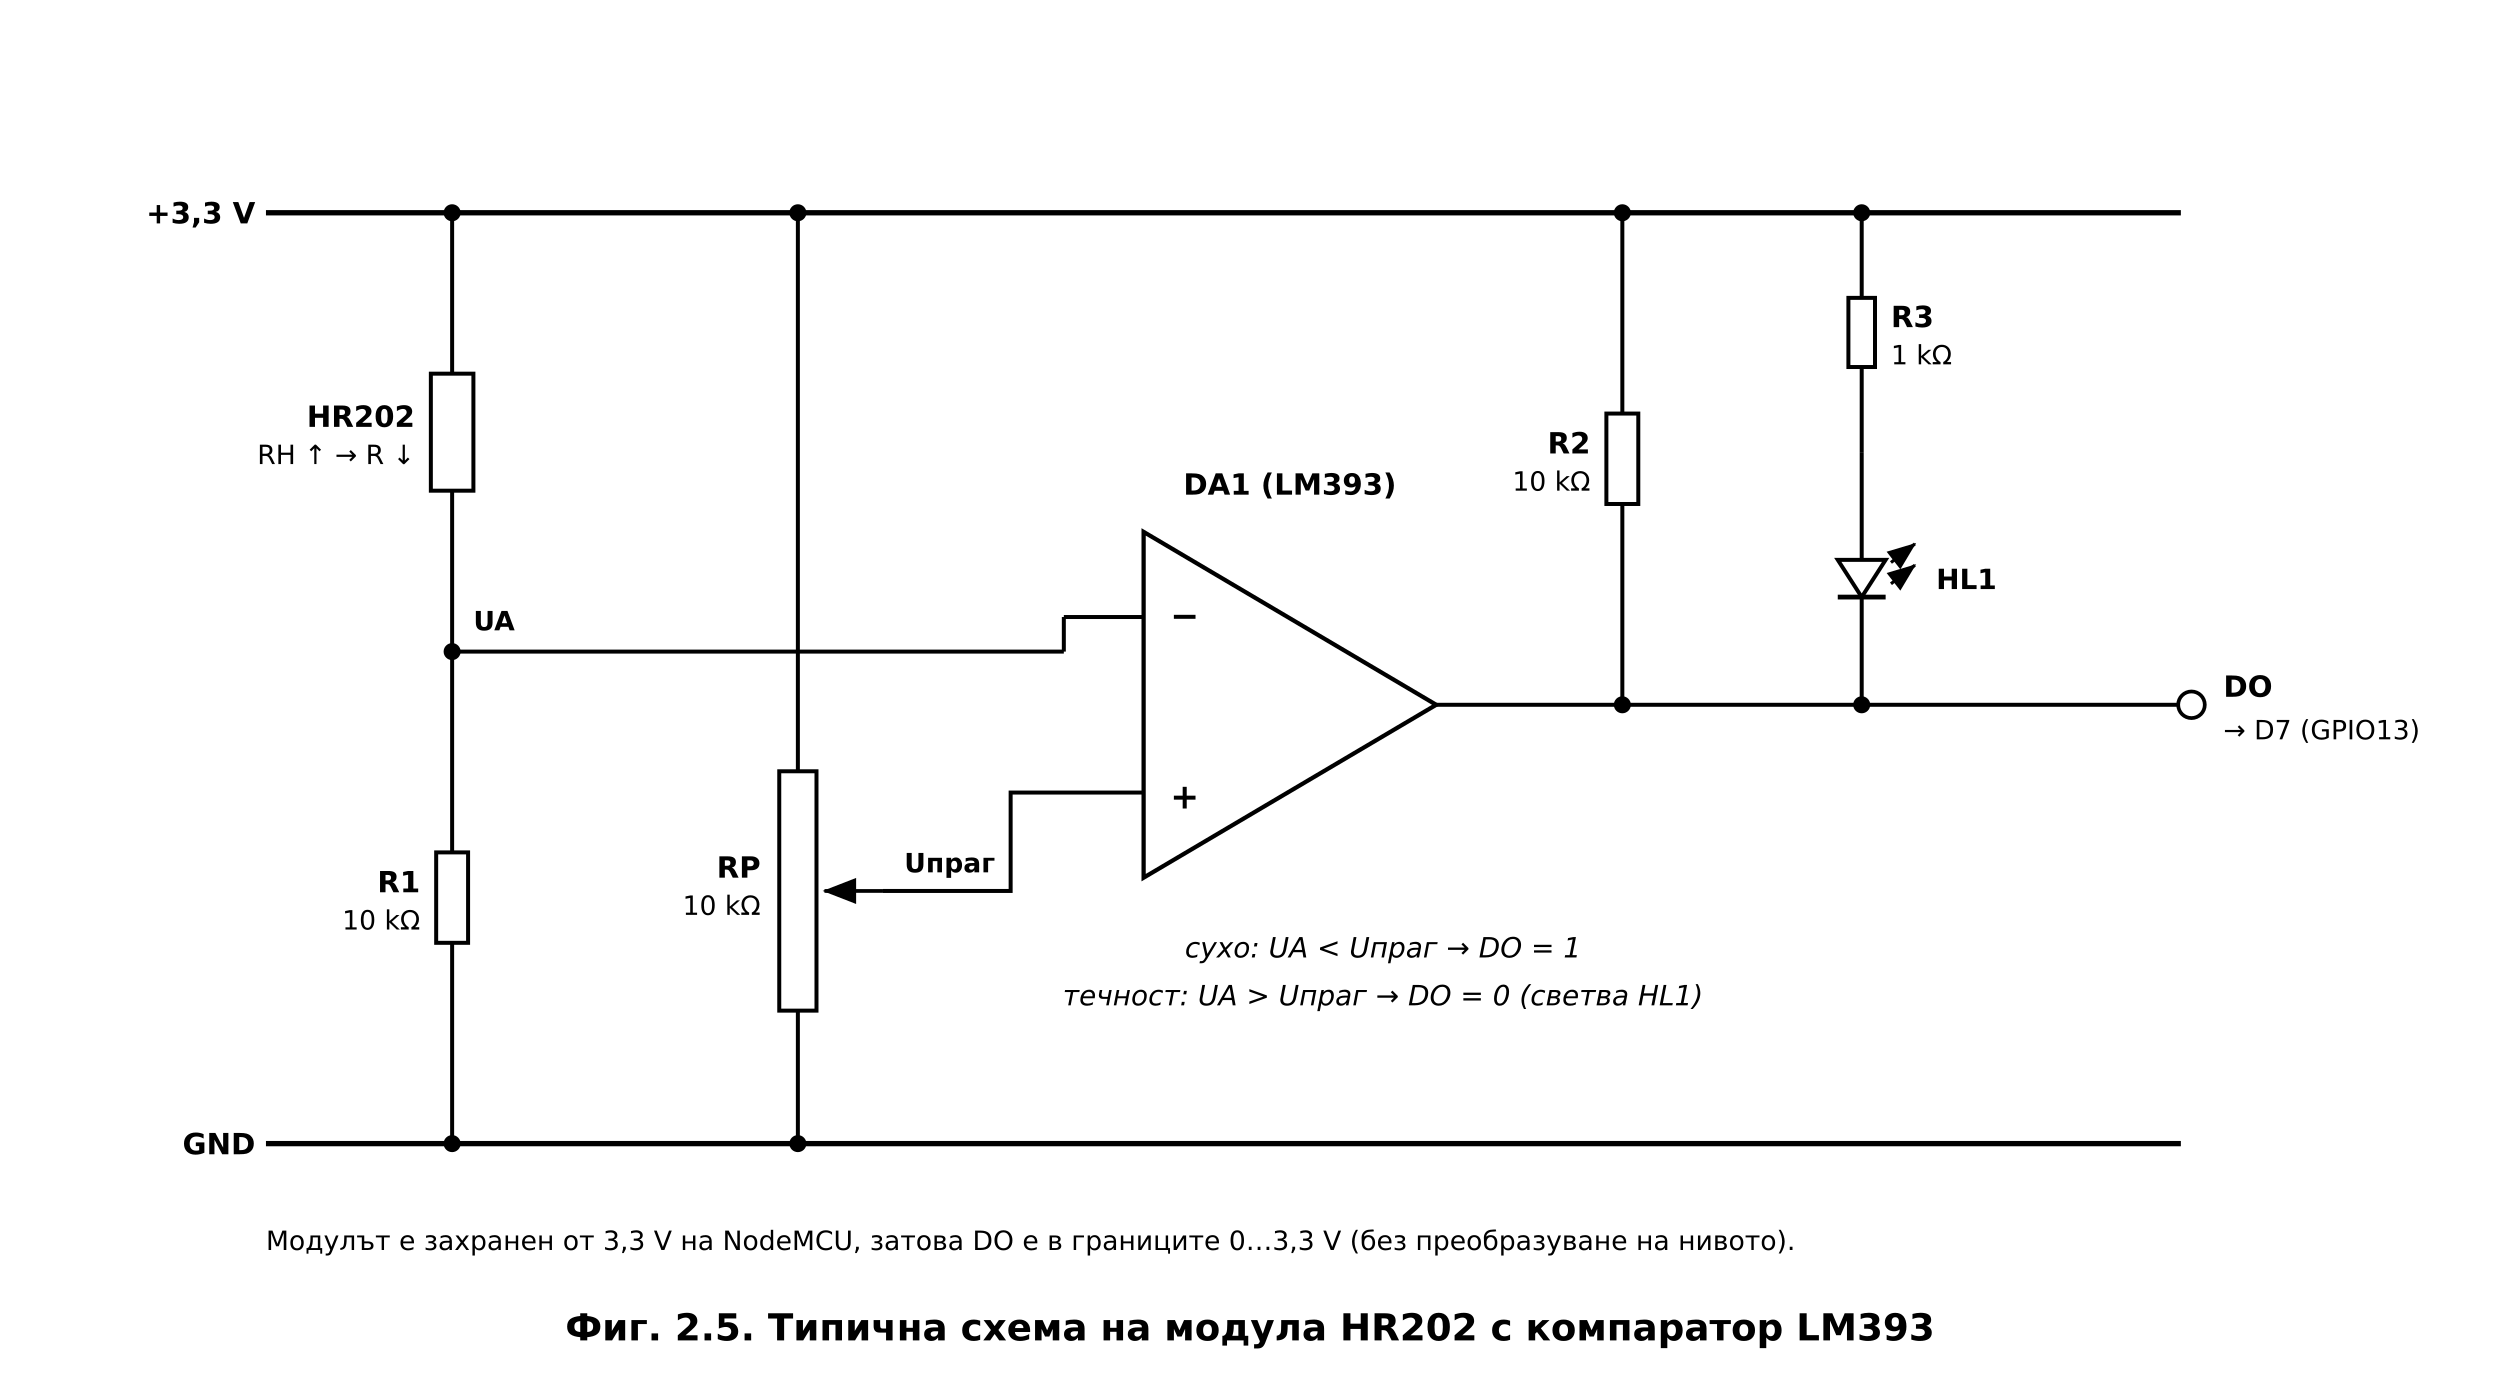
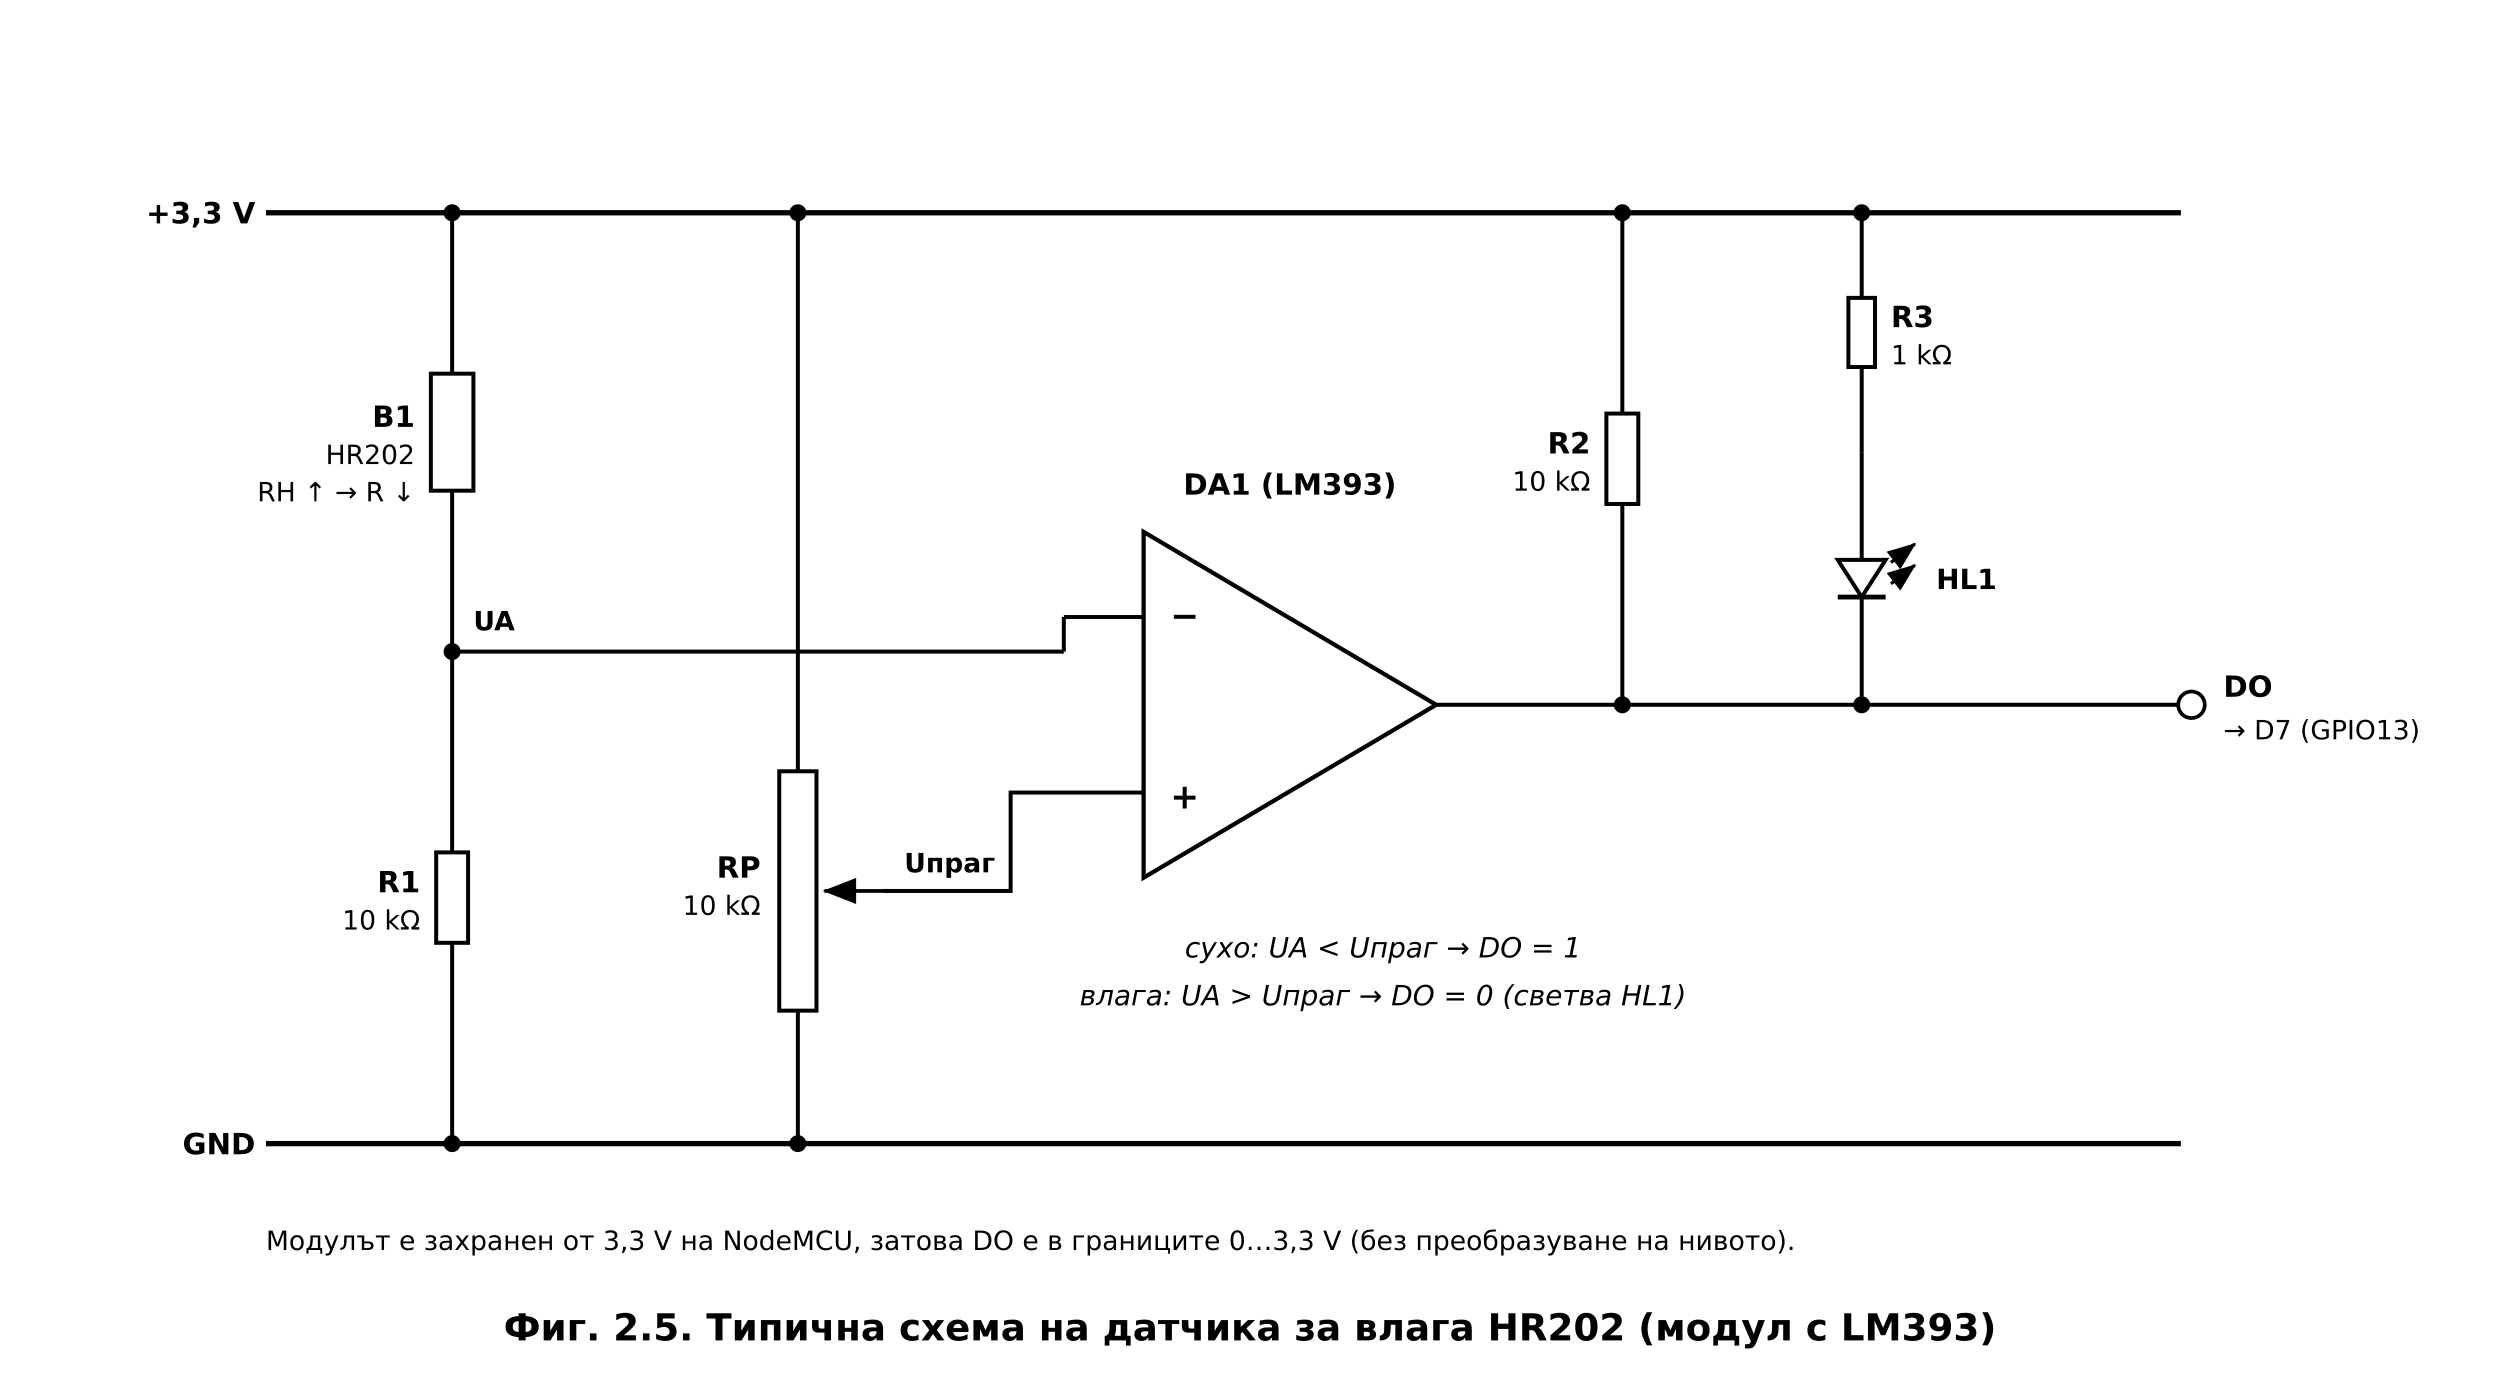
<svg xmlns="http://www.w3.org/2000/svg" width="940" height="520" viewBox="0 0 940 520">
  <defs>
    <marker id="a" markerWidth="9" markerHeight="7" refX="8.5" refY="3.5" orient="auto">
      <polygon points="0 0, 9 3.5, 0 7" fill="#000" />
    </marker>
    <marker id="as" markerWidth="9" markerHeight="7" refX="0.5" refY="3.5" orient="auto">
      <polygon points="9 0, 0 3.5, 9 7" fill="#000" />
    </marker>
  </defs>
  <rect width="940" height="520" fill="#fff" />
  <line x1="100" y1="80" x2="820" y2="80" stroke="#000" stroke-width="2" />
  <line x1="100" y1="430" x2="820" y2="430" stroke="#000" stroke-width="2" />
  <text x="96" y="84" font-family="DejaVu Sans, Liberation Sans, Arial, sans-serif" font-size="11" font-weight="bold" font-style="normal" text-anchor="end" fill="#000">+3,3 V</text>
  <text x="96" y="434" font-family="DejaVu Sans, Liberation Sans, Arial, sans-serif" font-size="11" font-weight="bold" font-style="normal" text-anchor="end" fill="#000">GND</text>
  <line x1="170" y1="80" x2="170" y2="140.5" stroke="#000" stroke-width="1.5" />
  <rect x="162.0" y="140.5" width="16" height="44" rx="0" fill="#fff" stroke="#000" stroke-width="1.5" />
  <line x1="170" y1="184.5" x2="170" y2="245" stroke="#000" stroke-width="1.5" />
-   <text x="156.0" y="160.5" font-family="DejaVu Sans, Liberation Sans, Arial, sans-serif" font-size="11" font-weight="bold" font-style="normal" text-anchor="end" fill="#000">HR202</text>
-   <text x="156.0" y="174.5" font-family="DejaVu Sans, Liberation Sans, Arial, sans-serif" font-size="10" font-weight="normal" font-style="normal" text-anchor="end" fill="#000">RH ↑ → R ↓</text>
+   <text x="156.0" y="160.5" font-family="DejaVu Sans, Liberation Sans, Arial, sans-serif" font-size="11" font-weight="bold" font-style="normal" text-anchor="end" fill="#000">B1</text>
+   <text x="156.0" y="174.5" font-family="DejaVu Sans, Liberation Sans, Arial, sans-serif" font-size="10" font-weight="normal" font-style="normal" text-anchor="end" fill="#000">HR202</text>
  <circle cx="170" cy="80" r="3.2" fill="#000" />
+   <text x="156" y="188.5" font-family="DejaVu Sans, Liberation Sans, Arial, sans-serif" font-size="10" font-weight="normal" font-style="normal" text-anchor="end" fill="#000">RH ↑ → R ↓</text>
  <line x1="170" y1="245" x2="170" y2="320.5" stroke="#000" stroke-width="1.5" />
  <rect x="164.0" y="320.5" width="12" height="34" rx="0" fill="#fff" stroke="#000" stroke-width="1.5" />
  <line x1="170" y1="354.5" x2="170" y2="430" stroke="#000" stroke-width="1.5" />
  <text x="158.0" y="335.5" font-family="DejaVu Sans, Liberation Sans, Arial, sans-serif" font-size="11" font-weight="bold" font-style="normal" text-anchor="end" fill="#000">R1</text>
  <text x="158.0" y="349.5" font-family="DejaVu Sans, Liberation Sans, Arial, sans-serif" font-size="10" font-weight="normal" font-style="normal" text-anchor="end" fill="#000">10 kΩ</text>
  <circle cx="170" cy="430" r="3.2" fill="#000" />
  <circle cx="170" cy="245" r="3.2" fill="#000" />
  <text x="178" y="237" font-family="DejaVu Sans, Liberation Sans, Arial, sans-serif" font-size="10" font-weight="bold" font-style="normal" text-anchor="start" fill="#000">UA</text>
  <line x1="300" y1="80" x2="300" y2="290" stroke="#000" stroke-width="1.5" />
  <rect x="293" y="290" width="14" height="90" rx="0" fill="#fff" stroke="#000" stroke-width="1.5" />
  <line x1="300" y1="380" x2="300" y2="430" stroke="#000" stroke-width="1.5" />
  <circle cx="300" cy="80" r="3.2" fill="#000" />
  <circle cx="300" cy="430" r="3.2" fill="#000" />
  <text x="286" y="330" font-family="DejaVu Sans, Liberation Sans, Arial, sans-serif" font-size="11" font-weight="bold" font-style="normal" text-anchor="end" fill="#000">RP</text>
  <text x="286" y="344" font-family="DejaVu Sans, Liberation Sans, Arial, sans-serif" font-size="10" font-weight="normal" font-style="normal" text-anchor="end" fill="#000">10 kΩ</text>
  <line x1="332" y1="335" x2="310" y2="335" stroke="#000" stroke-width="1.4" marker-end="url(#a)" />
  <text x="340" y="328" font-family="DejaVu Sans, Liberation Sans, Arial, sans-serif" font-size="10" font-weight="bold" font-style="normal" text-anchor="start" fill="#000">Uпраг</text>
  <polygon points="430,200 430,330 540,265" fill="#fff" stroke="#000" stroke-width="1.6" />
  <text x="440" y="236" font-family="DejaVu Sans, Liberation Sans, Arial, sans-serif" font-size="13" font-weight="bold" font-style="normal" text-anchor="start" fill="#000">−</text>
  <text x="440" y="304" font-family="DejaVu Sans, Liberation Sans, Arial, sans-serif" font-size="13" font-weight="bold" font-style="normal" text-anchor="start" fill="#000">+</text>
  <text x="485" y="186" font-family="DejaVu Sans, Liberation Sans, Arial, sans-serif" font-size="11" font-weight="bold" font-style="normal" text-anchor="middle" fill="#000">DA1 (LM393)</text>
  <line x1="170" y1="245" x2="400" y2="245" stroke="#000" stroke-width="1.5" />
  <line x1="400" y1="245" x2="400" y2="232" stroke="#000" stroke-width="1.5" />
  <line x1="400" y1="232" x2="430" y2="232" stroke="#000" stroke-width="1.5" />
  <polyline points="332,335 380,335 380,298 430,298" fill="none" stroke="#000" stroke-width="1.5" />
  <line x1="540" y1="265" x2="610" y2="265" stroke="#000" stroke-width="1.5" />
  <circle cx="610" cy="265" r="3.2" fill="#000" />
  <line x1="610" y1="80" x2="610" y2="155.5" stroke="#000" stroke-width="1.5" />
  <rect x="604.0" y="155.5" width="12" height="34" rx="0" fill="#fff" stroke="#000" stroke-width="1.5" />
  <line x1="610" y1="189.5" x2="610" y2="265" stroke="#000" stroke-width="1.5" />
  <text x="598.0" y="170.5" font-family="DejaVu Sans, Liberation Sans, Arial, sans-serif" font-size="11" font-weight="bold" font-style="normal" text-anchor="end" fill="#000">R2</text>
  <text x="598.0" y="184.5" font-family="DejaVu Sans, Liberation Sans, Arial, sans-serif" font-size="10" font-weight="normal" font-style="normal" text-anchor="end" fill="#000">10 kΩ</text>
  <circle cx="610" cy="80" r="3.2" fill="#000" />
  <line x1="610" y1="265" x2="700" y2="265" stroke="#000" stroke-width="1.5" />
  <circle cx="700" cy="265" r="3.2" fill="#000" />
  <line x1="700" y1="80" x2="700" y2="112.0" stroke="#000" stroke-width="1.5" />
  <rect x="695.0" y="112.0" width="10" height="26" rx="0" fill="#fff" stroke="#000" stroke-width="1.5" />
  <line x1="700" y1="138.0" x2="700" y2="170" stroke="#000" stroke-width="1.5" />
  <text x="711.0" y="123.0" font-family="DejaVu Sans, Liberation Sans, Arial, sans-serif" font-size="11" font-weight="bold" font-style="normal" text-anchor="start" fill="#000">R3</text>
  <text x="711.0" y="137.0" font-family="DejaVu Sans, Liberation Sans, Arial, sans-serif" font-size="10" font-weight="normal" font-style="normal" text-anchor="start" fill="#000">1 kΩ</text>
  <circle cx="700" cy="80" r="3.2" fill="#000" />
  <line x1="700" y1="170" x2="700" y2="210.5" stroke="#000" stroke-width="1.5" />
  <polygon points="691,210.5 709,210.5 700,224.5" fill="#fff" stroke="#000" stroke-width="1.5" />
  <line x1="691" y1="224.5" x2="709" y2="224.5" stroke="#000" stroke-width="1.8" />
  <line x1="700" y1="224.5" x2="700" y2="265" stroke="#000" stroke-width="1.5" />
  <text x="714" y="221.5" font-family="DejaVu Sans, Liberation Sans, Arial, sans-serif" font-size="10.5" font-weight="bold" font-style="normal" text-anchor="start" fill="#000" />
  <text x="728" y="221.5" font-family="DejaVu Sans, Liberation Sans, Arial, sans-serif" font-size="10.5" font-weight="bold" font-style="normal" text-anchor="start" fill="#000">HL1</text>
  <line x1="711" y1="211.5" x2="720" y2="204.5" stroke="#000" stroke-width="1.2" marker-end="url(#a)" />
  <line x1="711" y1="219.5" x2="720" y2="212.5" stroke="#000" stroke-width="1.2" marker-end="url(#a)" />
  <line x1="700" y1="265" x2="820" y2="265" stroke="#000" stroke-width="1.5" />
  <circle cx="824" cy="265" r="5" fill="#fff" stroke="#000" stroke-width="1.4" />
  <text x="836" y="262" font-family="DejaVu Sans, Liberation Sans, Arial, sans-serif" font-size="11" font-weight="bold" font-style="normal" text-anchor="start" fill="#000">DO</text>
  <text x="836" y="278" font-family="DejaVu Sans, Liberation Sans, Arial, sans-serif" font-size="10" font-weight="normal" font-style="normal" text-anchor="start" fill="#000">→ D7 (GPIO13)</text>
  <text x="520" y="360" font-family="DejaVu Sans, Liberation Sans, Arial, sans-serif" font-size="10.5" font-weight="normal" font-style="italic" text-anchor="middle" fill="#000">сухо: UA &lt; Uпраг → DO = 1</text>
-   <text x="520" y="378" font-family="DejaVu Sans, Liberation Sans, Arial, sans-serif" font-size="10.5" font-weight="normal" font-style="italic" text-anchor="middle" fill="#000">течност: UA &gt; Uпраг → DO = 0 (светва HL1)</text>
+   <text x="520" y="378" font-family="DejaVu Sans, Liberation Sans, Arial, sans-serif" font-size="10.5" font-weight="normal" font-style="italic" text-anchor="middle" fill="#000">влага: UA &gt; Uпраг → DO = 0 (светва HL1)</text>
  <text x="100" y="470" font-family="DejaVu Sans, Liberation Sans, Arial, sans-serif" font-size="10" font-weight="normal" font-style="normal" text-anchor="start" fill="#000">Модулът е захранен от 3,3 V на NodeMCU, затова DO е в границите 0…3,3 V (без преобразуване на нивото).</text>
-   <text x="470.0" y="504" font-family="DejaVu Sans, Liberation Sans, Arial, sans-serif" font-size="14" font-weight="bold" font-style="normal" text-anchor="middle" fill="#000">Фиг. 2.5. Типична схема на модула HR202 с компаратор LM393</text>
+   <text x="470.0" y="504" font-family="DejaVu Sans, Liberation Sans, Arial, sans-serif" font-size="14" font-weight="bold" font-style="normal" text-anchor="middle" fill="#000">Фиг. 2.5. Типична схема на датчика за влага HR202 (модул с LM393)</text>
</svg>
